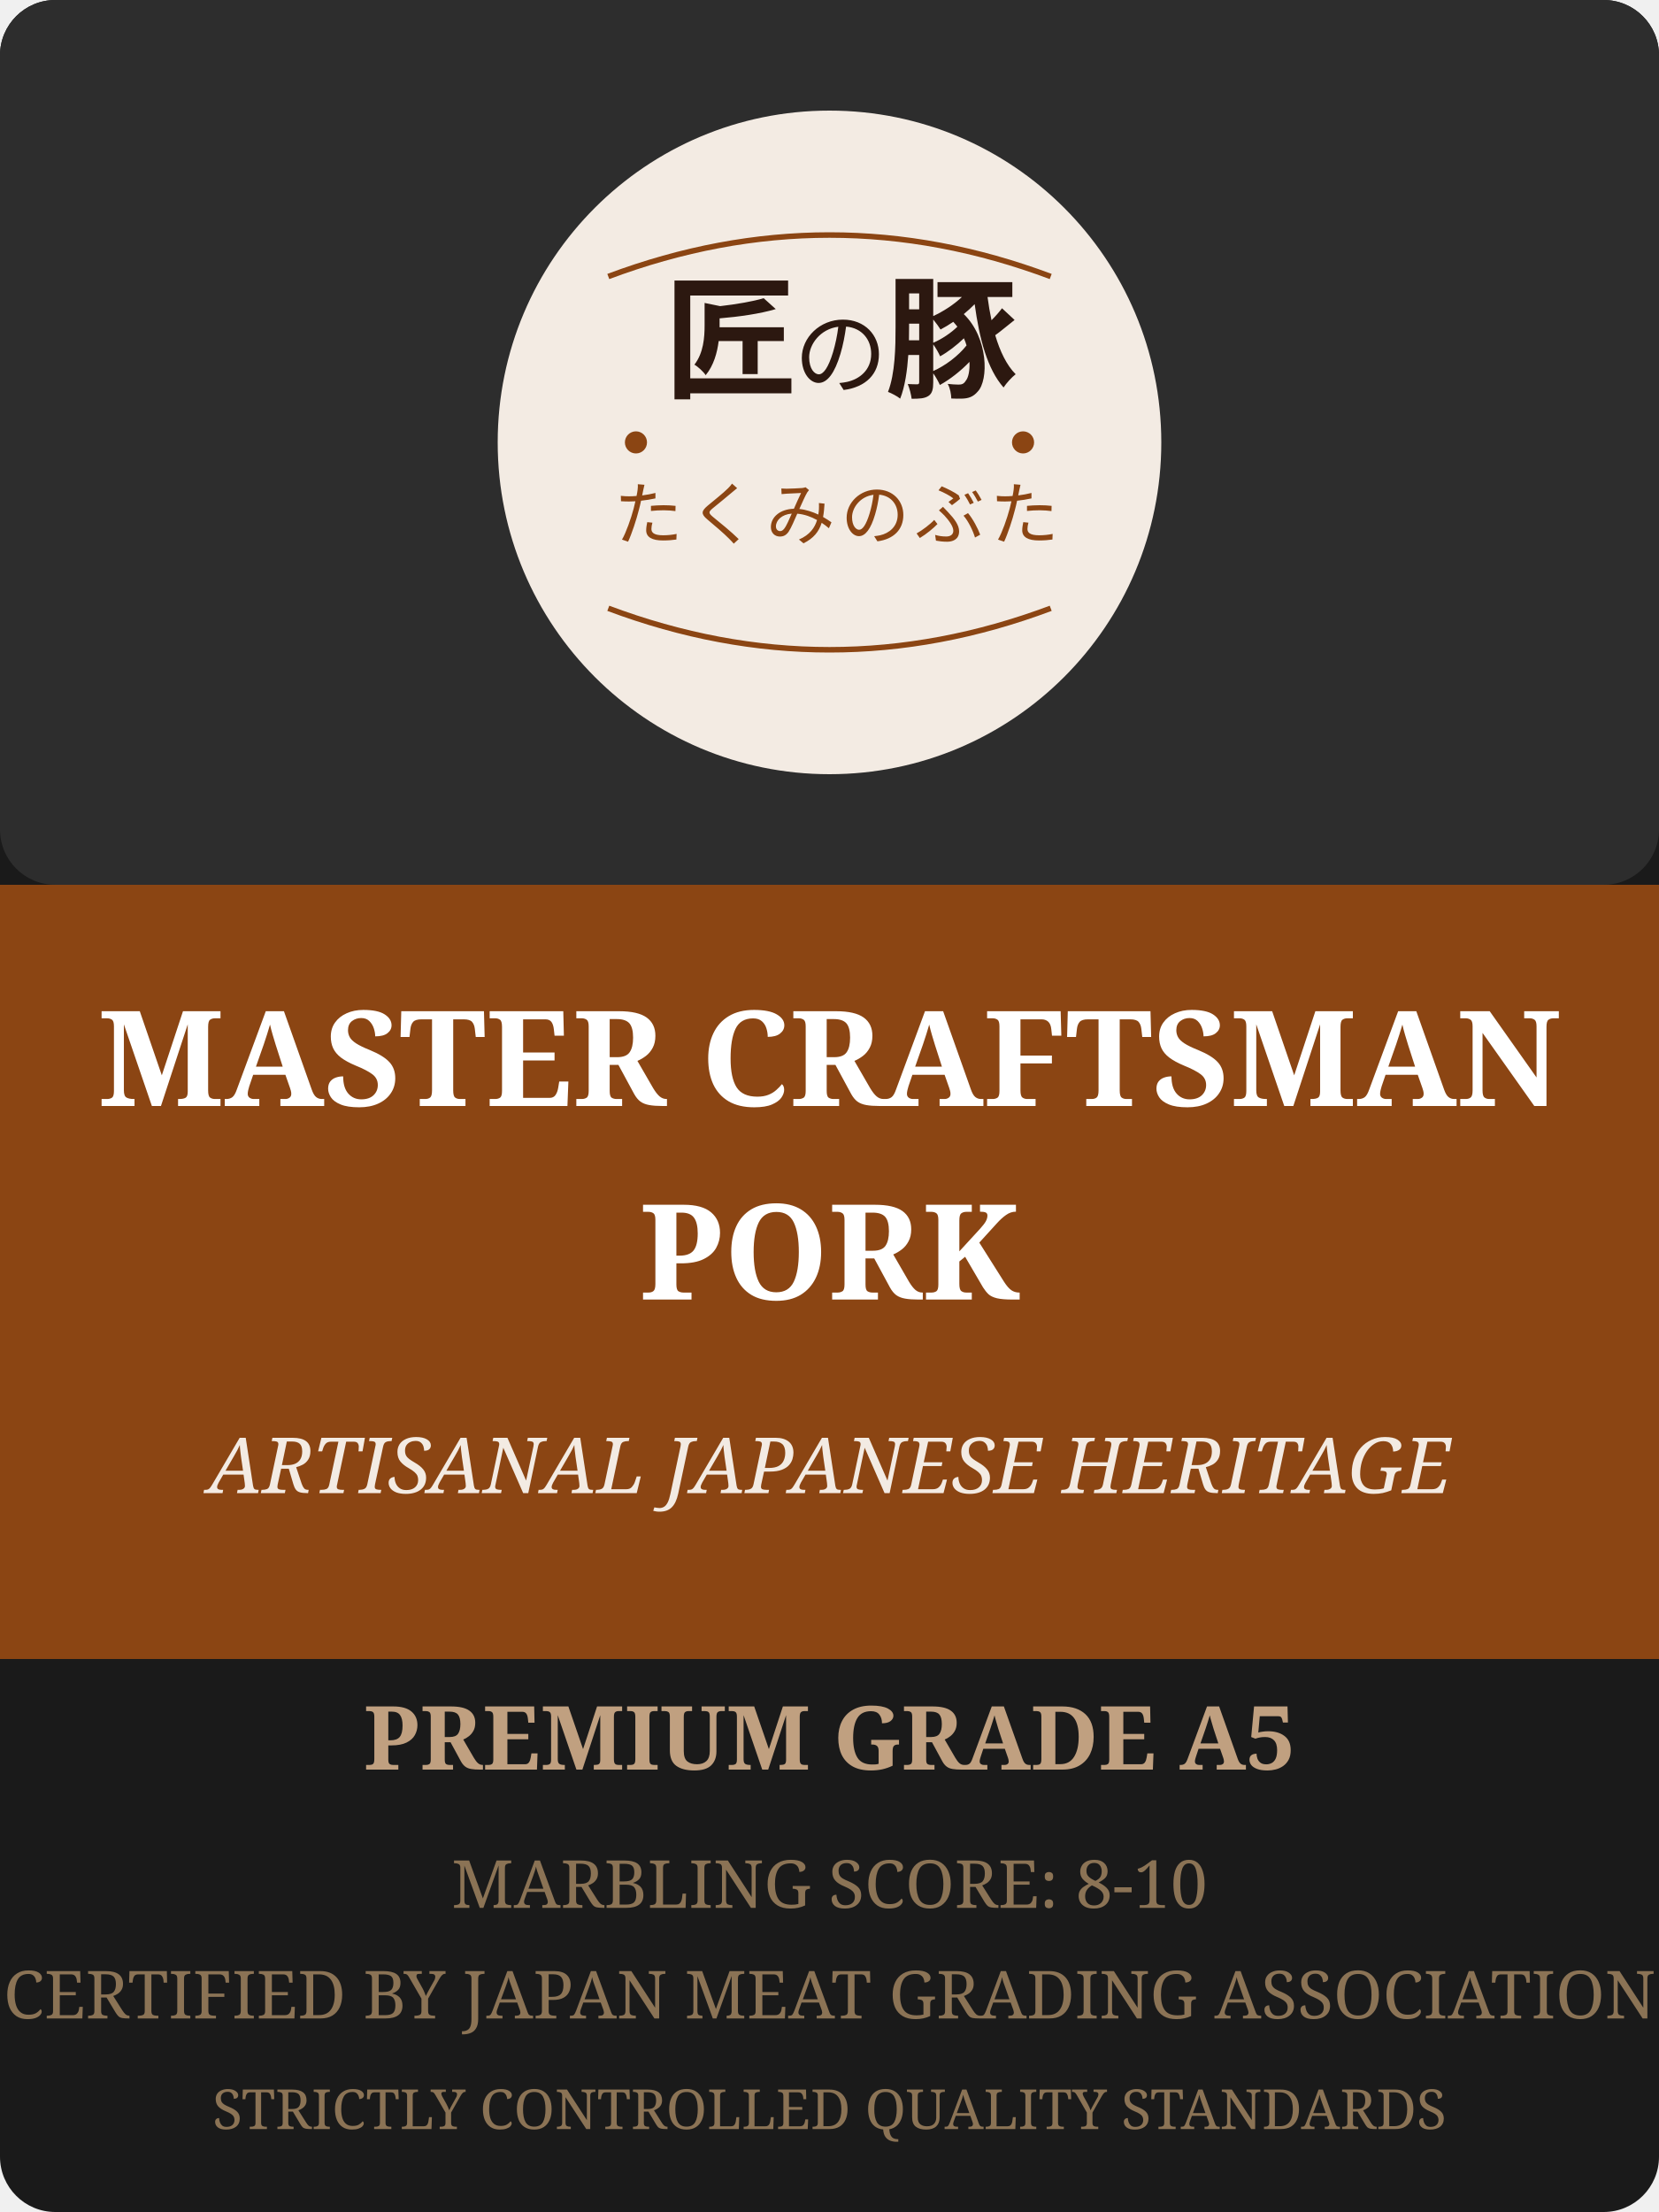
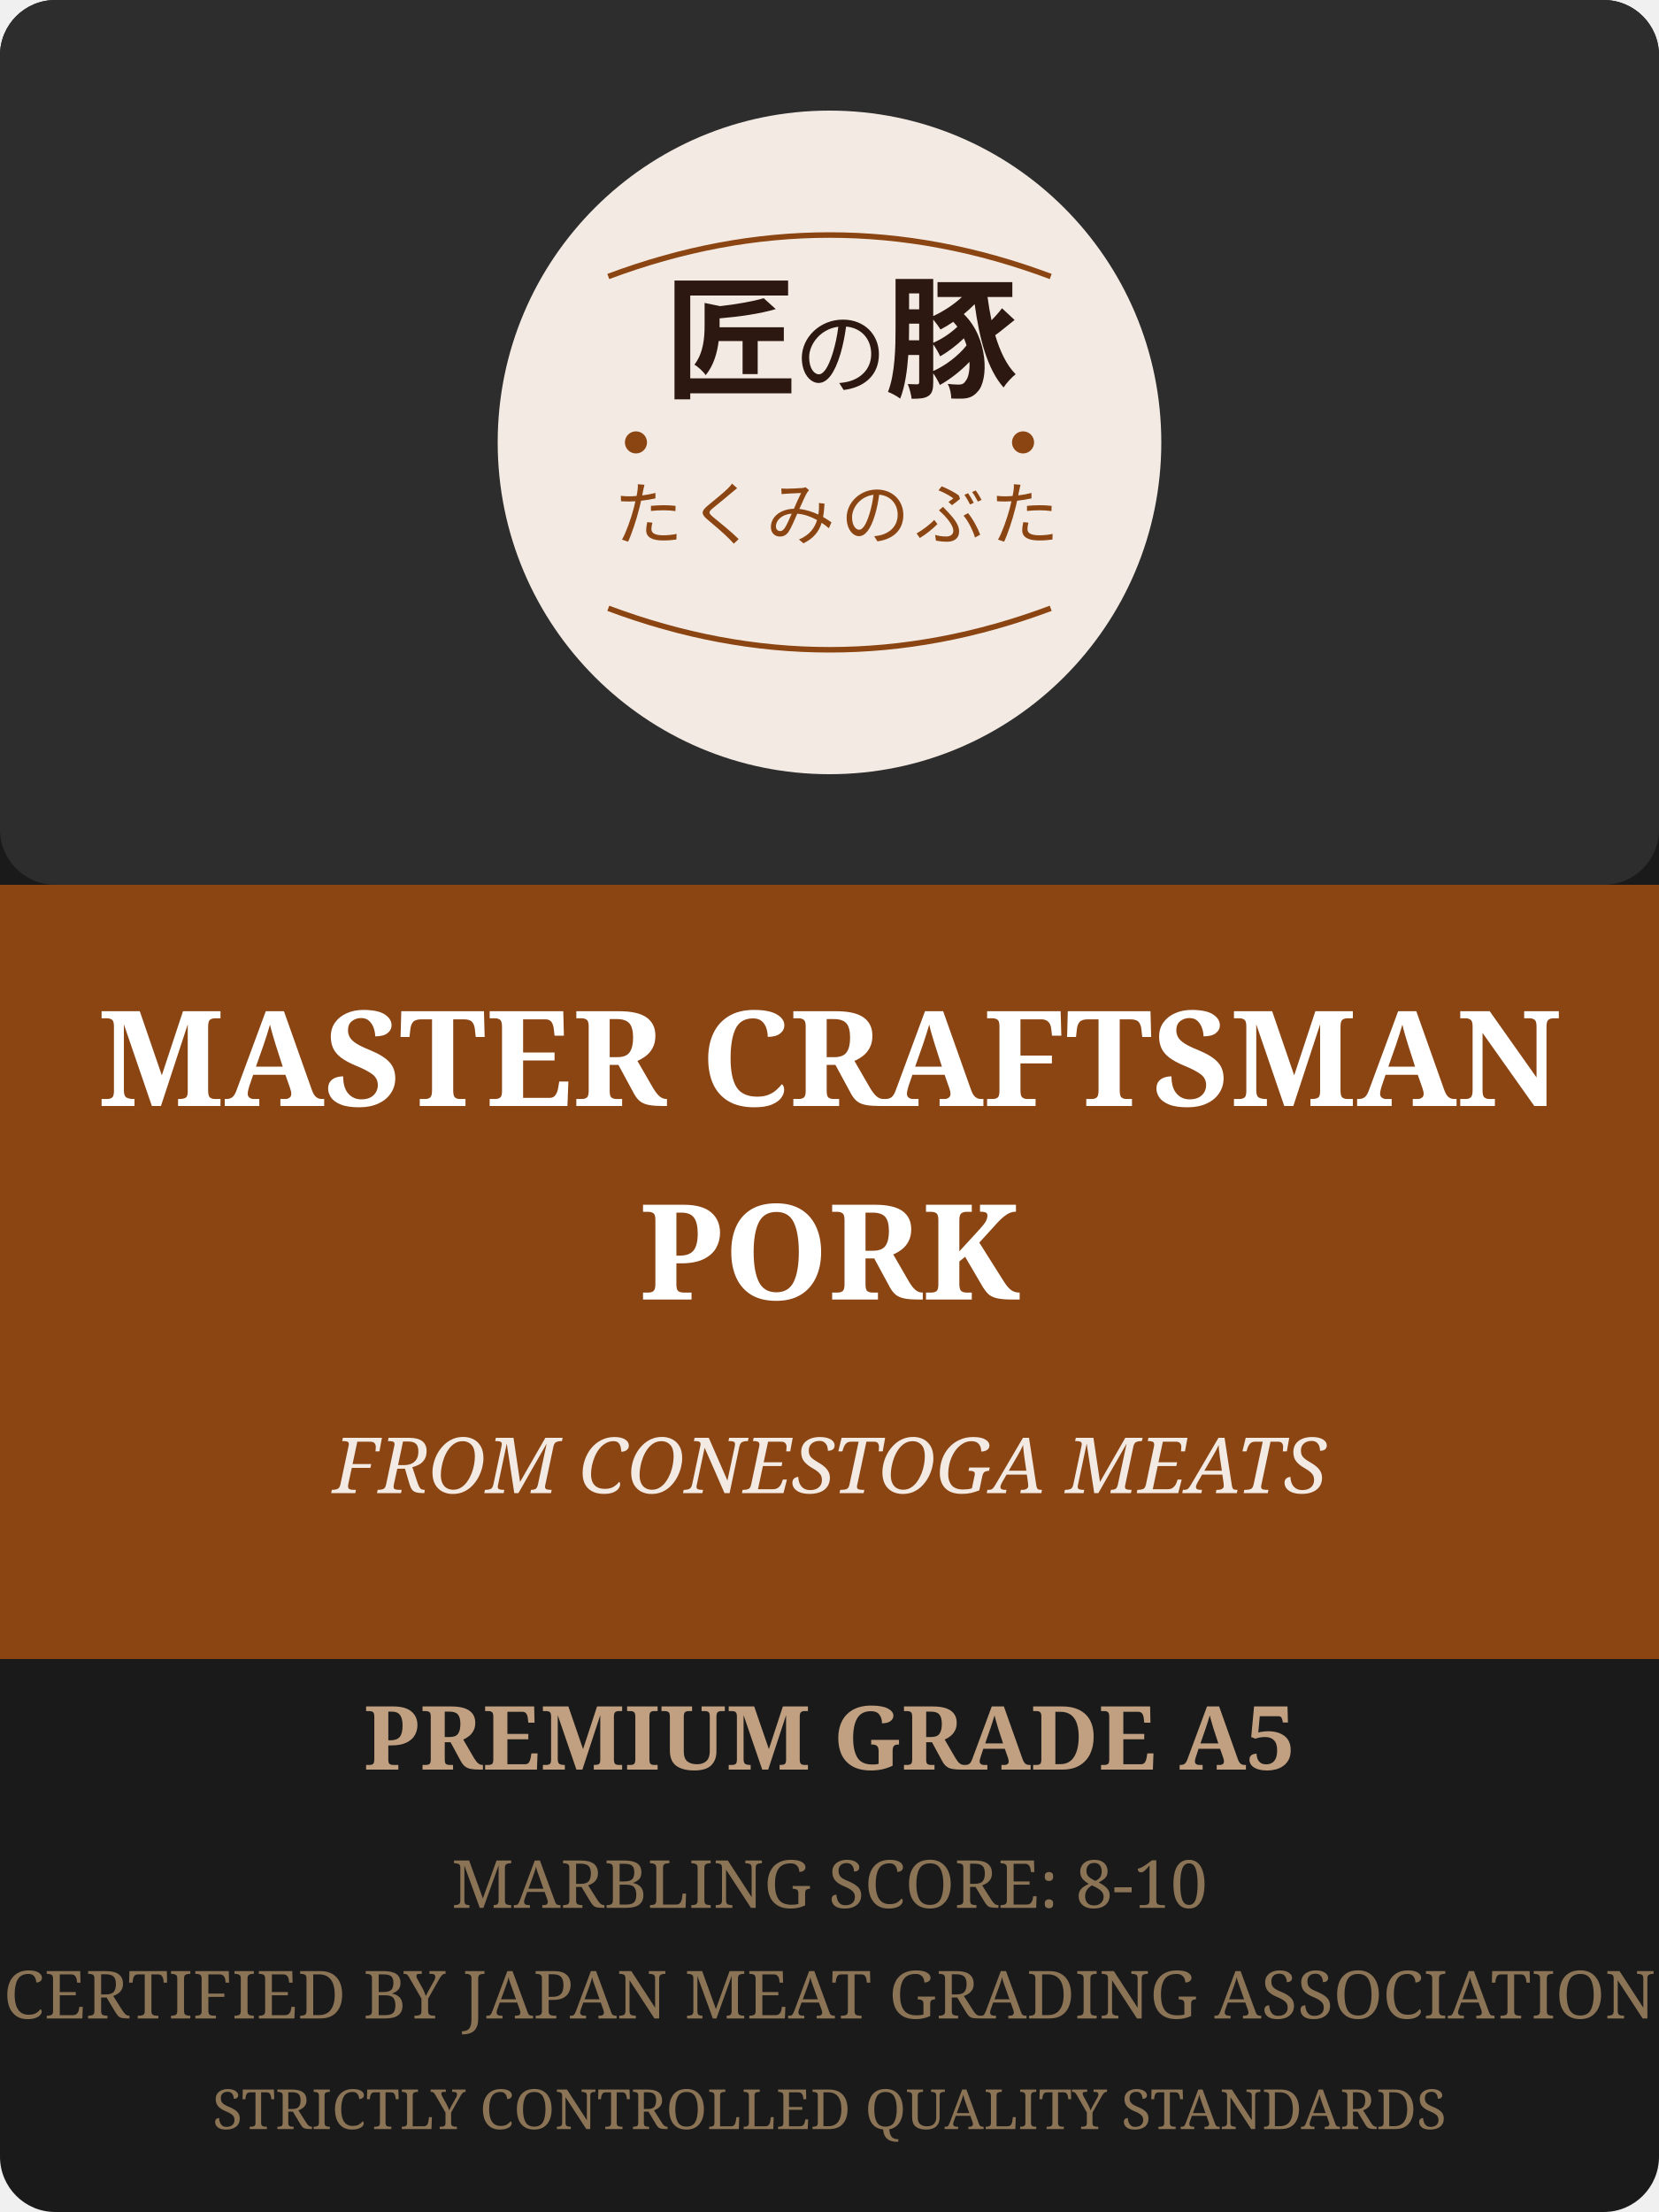
<svg xmlns="http://www.w3.org/2000/svg" viewBox="0 0 300 400">
  <rect x="0" y="0" width="300" height="400" fill="#1a1a1a" rx="10" />
  <rect x="0" y="0" width="300" height="160" fill="#2d2d2d" rx="10" />
  <g transform="translate(150 80)">
    <g transform="scale(0.5)">
      <circle cx="0" cy="0" r="120" fill="#f3ebe3" />
      <path d="M-80 -60 Q0 -90 80 -60" stroke="#8b4513" fill="none" stroke-width="2" />
      <path d="M-80 60 Q0 90 80 60" stroke="#8b4513" fill="none" stroke-width="2" />
      <g>
        <text x="-60" y="-20" font-family="serif" font-size="48" fill="#2c1810" font-weight="bold">匠</text>
        <text x="-13" y="-20" font-family="serif" font-size="34" fill="#2c1810">の</text>
        <text x="20" y="-20" font-family="serif" font-size="48" fill="#2c1810" font-weight="bold">豚</text>
        <text x="-78" y="35" font-family="serif" font-size="25" fill="#8b4513" letter-spacing="2">たくみのぶた</text>
      </g>
      <circle cx="-70" cy="0" r="4" fill="#8b4513" />
      <circle cx="70" cy="0" r="4" fill="#8b4513" />
    </g>
  </g>
  <rect x="0" y="160" width="300" height="140" fill="#8b4513" />
  <text x="150" y="200" font-family="serif" font-size="24" fill="white" text-anchor="middle" font-weight="bold">MASTER CRAFTSMAN</text>
  <text x="150" y="235" font-family="serif" font-size="24" fill="white" text-anchor="middle" font-weight="bold">PORK</text>
-   <text x="150" y="270" font-family="serif" font-size="14" fill="#f3ebe3" text-anchor="middle" font-style="italic">ARTISANAL JAPANESE HERITAGE</text>
+   <text x="150" y="270" font-family="serif" font-size="14" fill="#f3ebe3" text-anchor="middle" font-style="italic">FROM CONESTOGA MEATS</text>
  <g transform="translate(150 320)">
    <text x="0" y="0" font-family="serif" font-size="16" fill="#c0a080" text-anchor="middle" font-weight="bold">PREMIUM GRADE A5</text>
    <text x="0" y="25" font-family="serif" font-size="12" fill="#8b7355" text-anchor="middle">MARBLING SCORE: 8-10</text>
    <text x="0" y="45" font-family="serif" font-size="12" fill="#8b7355" text-anchor="middle">CERTIFIED BY JAPAN MEAT GRADING ASSOCIATION</text>
    <text x="0" y="65" font-family="serif" font-size="10" fill="#8b7355" text-anchor="middle">STRICTLY CONTROLLED QUALITY STANDARDS</text>
  </g>
</svg>
